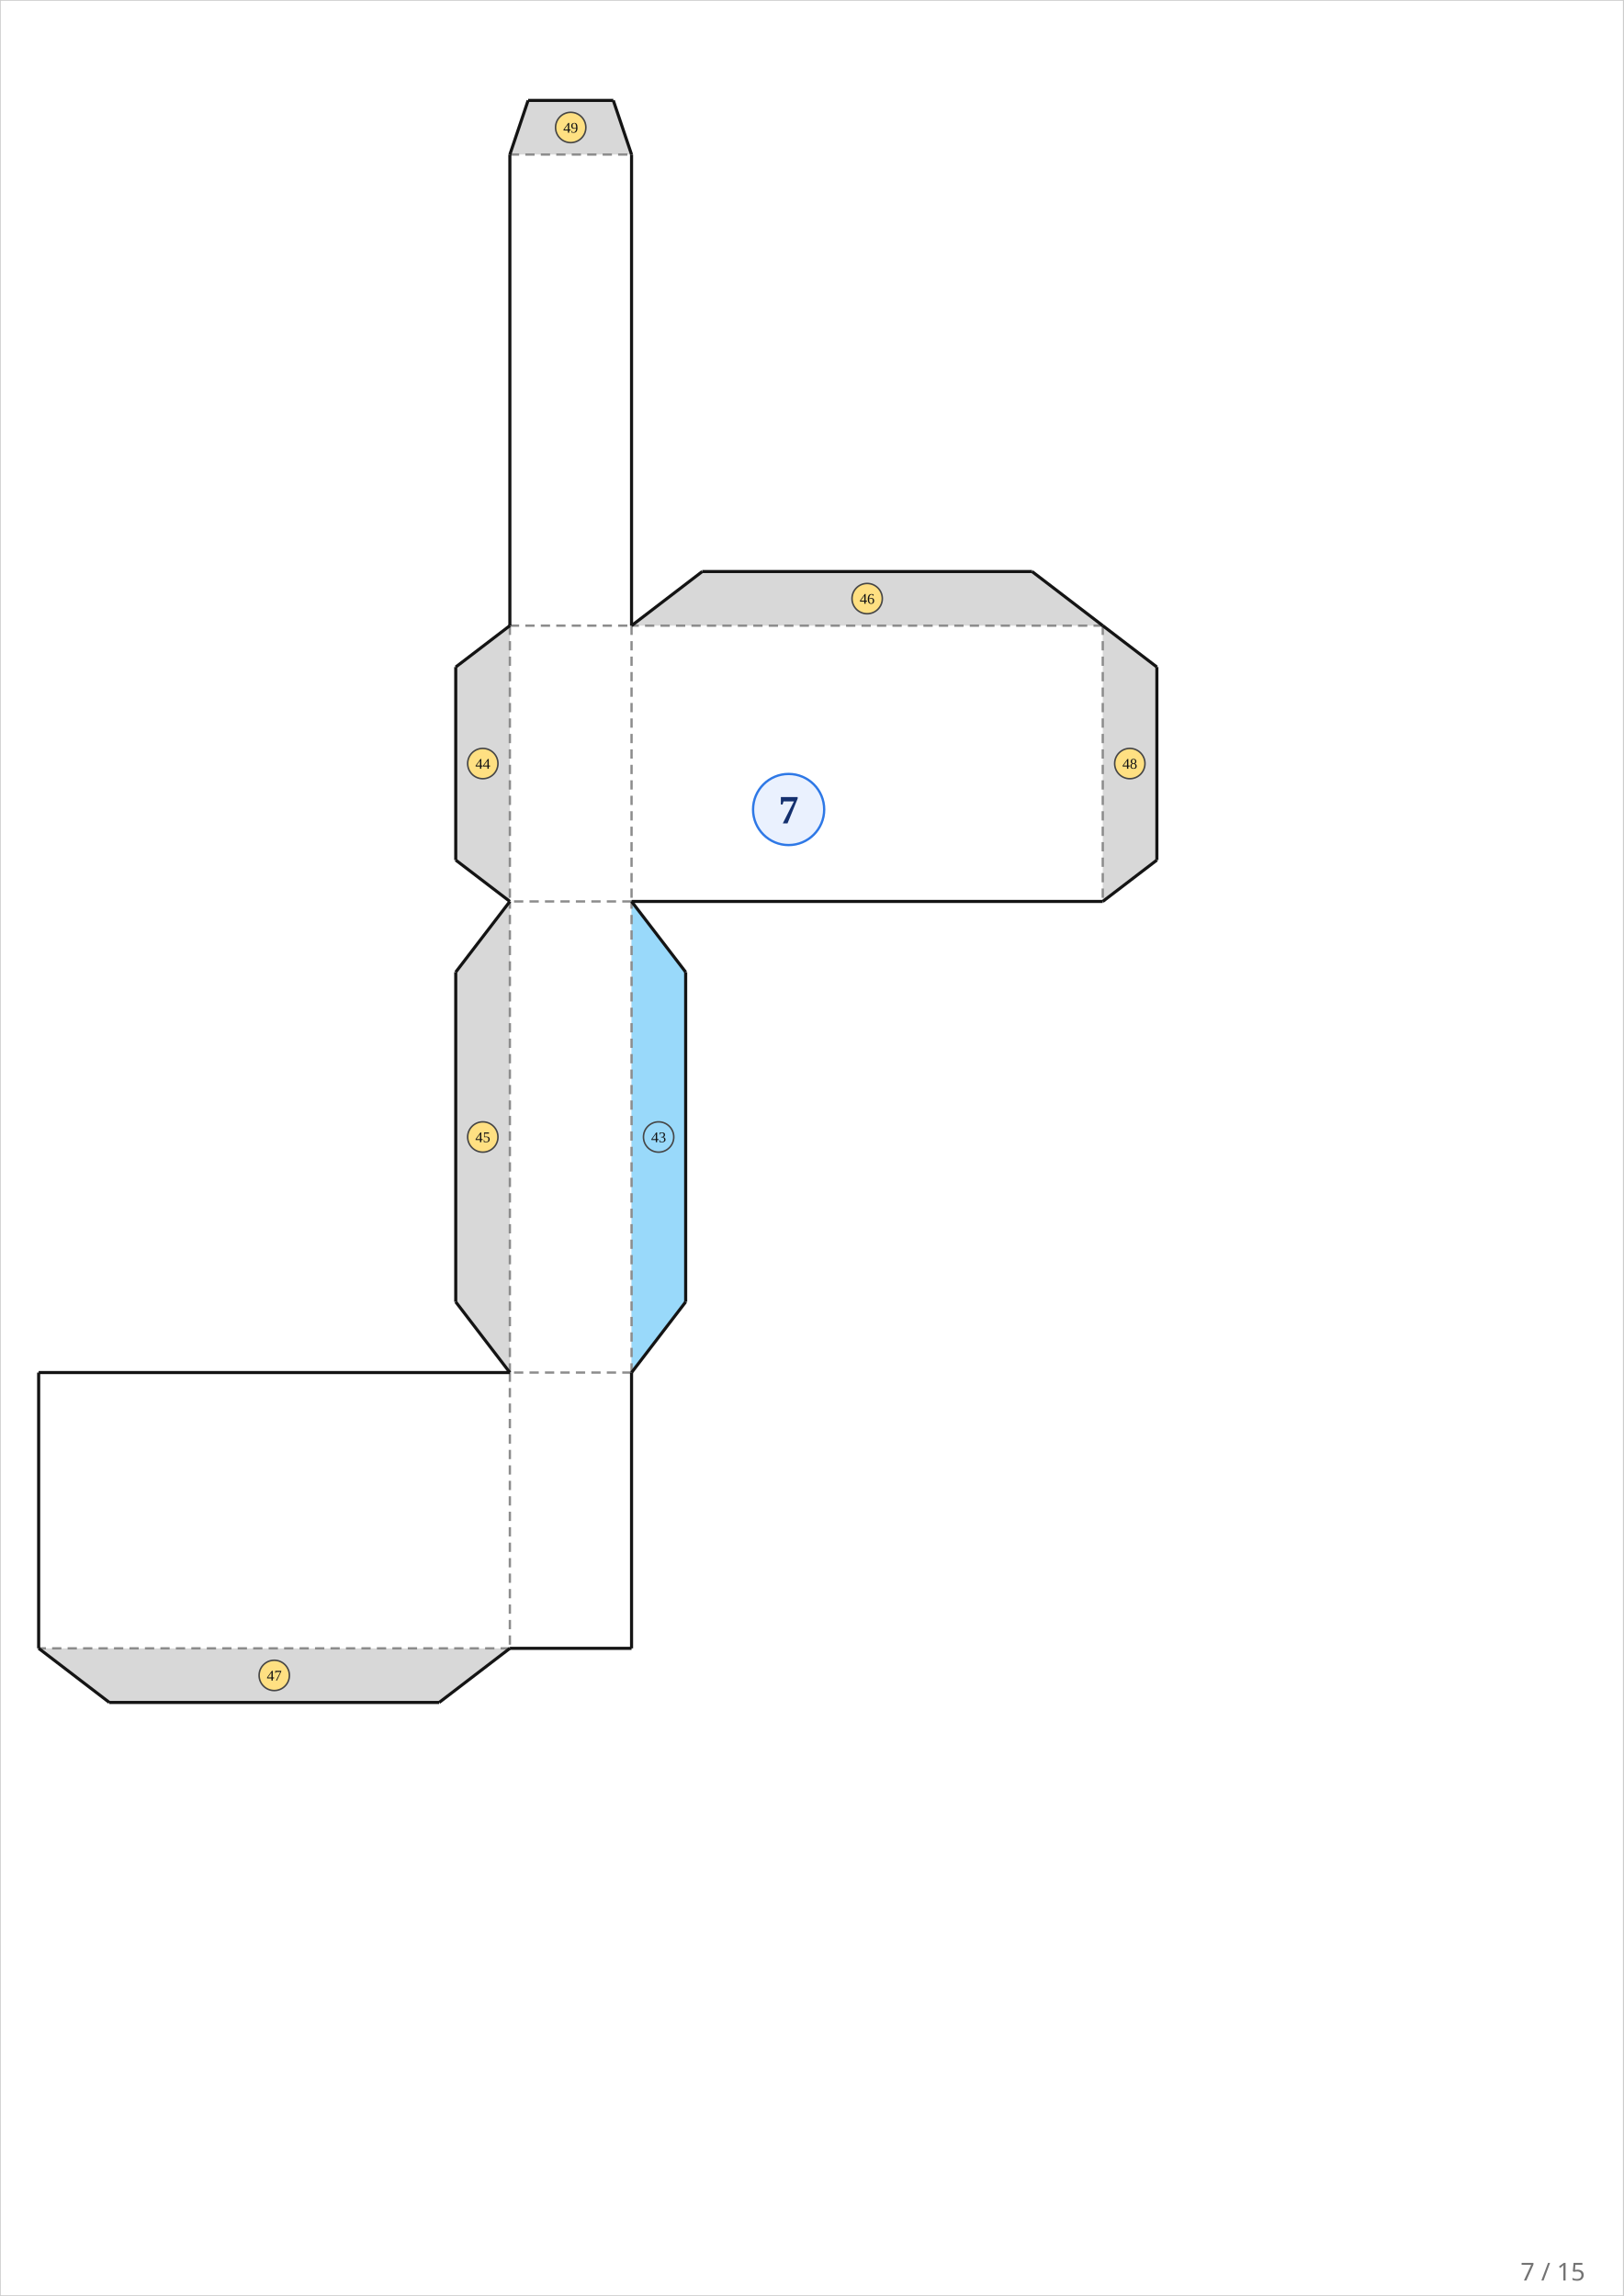
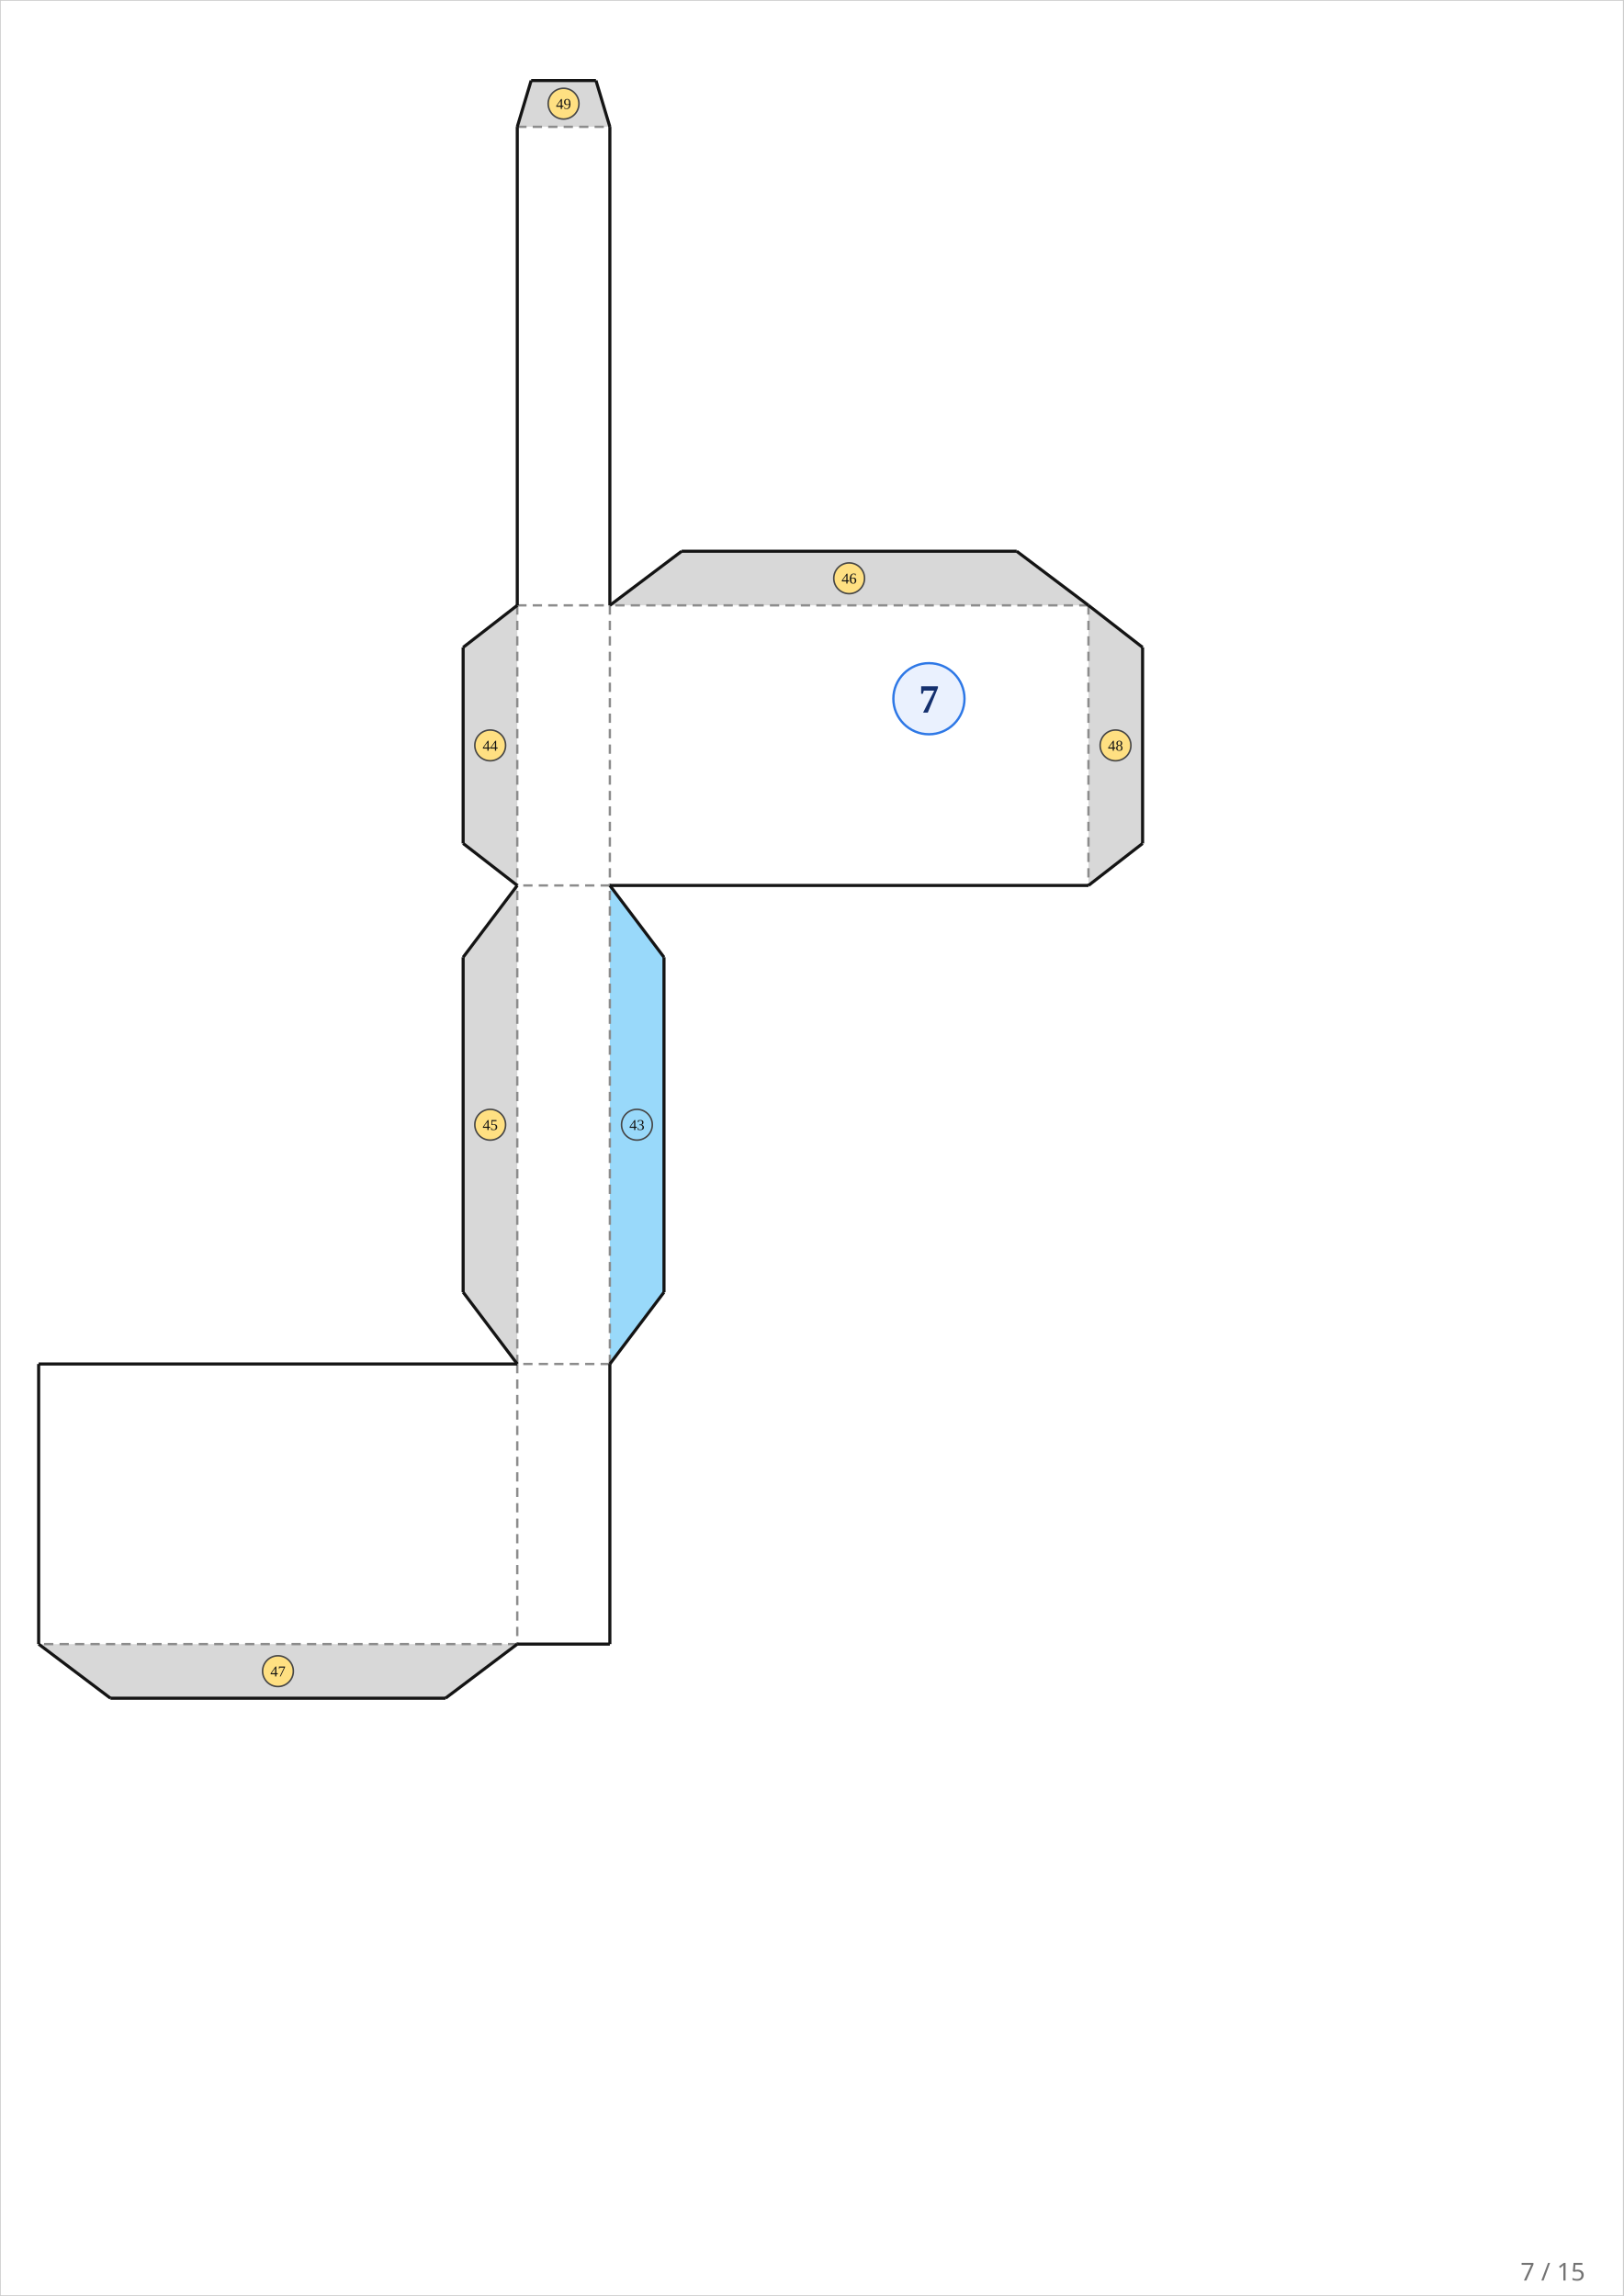
<svg xmlns="http://www.w3.org/2000/svg" width="210.00mm" height="297.00mm" viewBox="0 0 210.00 297.00">
  <rect x="0" y="0" width="210.00" height="297.00" fill="#ffffff" stroke="#cccccc" stroke-width="0.2" />
-   <polygon points="81.682,116.606 88.681,125.747 88.681,168.407 81.682,177.548" fill="rgb(216,216,216)" />
-   <polygon points="65.943,116.606 58.943,111.255 58.943,86.283 65.943,80.932" fill="rgb(216,216,216)" />
-   <polygon points="65.943,116.606 58.943,125.747 58.943,168.407 65.943,177.548" fill="rgb(216,216,216)" />
-   <polygon points="81.682,80.932 90.823,73.932 133.483,73.932 142.624,80.932" fill="rgb(216,216,216)" />
-   <polygon points="5.0,213.222 14.141,220.222 56.801,220.222 65.943,213.222" fill="rgb(216,216,216)" />
-   <polygon points="142.624,116.606 149.624,111.255 149.624,86.283 142.624,80.932" fill="rgb(216,216,216)" />
-   <polygon points="81.682,19.989 79.321,12.989 68.303,12.989 65.943,19.989" fill="rgb(216,216,216)" />
-   <polygon points="81.682,116.606 88.681,125.747 88.681,168.407 81.682,177.548" fill="#99d9fa" />
-   <line x1="81.681" y1="116.606" x2="65.943" y2="116.606" stroke="#8c8c8c" stroke-width="0.3" stroke-dasharray="1.2,0.8" />
-   <line x1="81.681" y1="80.932" x2="81.681" y2="116.606" stroke="#8c8c8c" stroke-width="0.3" stroke-dasharray="1.2,0.8" />
-   <line x1="65.943" y1="80.932" x2="81.681" y2="80.932" stroke="#8c8c8c" stroke-width="0.3" stroke-dasharray="1.2,0.8" />
-   <line x1="81.681" y1="177.548" x2="65.943" y2="177.548" stroke="#8c8c8c" stroke-width="0.3" stroke-dasharray="1.2,0.8" />
-   <line x1="65.943" y1="177.548" x2="65.943" y2="213.222" stroke="#8c8c8c" stroke-width="0.3" stroke-dasharray="1.2,0.8" />
-   <line x1="81.682" y1="177.548" x2="81.682" y2="116.606" stroke="#8c8c8c" stroke-width="0.3" stroke-dasharray="1.2,0.8" />
-   <line x1="65.943" y1="80.932" x2="65.943" y2="116.606" stroke="#8c8c8c" stroke-width="0.3" stroke-dasharray="1.2,0.8" />
-   <line x1="65.943" y1="177.548" x2="65.943" y2="116.606" stroke="#8c8c8c" stroke-width="0.3" stroke-dasharray="1.2,0.8" />
-   <line x1="142.624" y1="80.932" x2="81.682" y2="80.932" stroke="#8c8c8c" stroke-width="0.3" stroke-dasharray="1.2,0.8" />
-   <line x1="65.943" y1="213.222" x2="5.0" y2="213.222" stroke="#8c8c8c" stroke-width="0.3" stroke-dasharray="1.2,0.8" />
-   <line x1="142.624" y1="80.932" x2="142.624" y2="116.606" stroke="#8c8c8c" stroke-width="0.3" stroke-dasharray="1.2,0.8" />
-   <line x1="65.943" y1="19.989" x2="81.682" y2="19.989" stroke="#8c8c8c" stroke-width="0.3" stroke-dasharray="1.2,0.8" />
-   <line x1="142.624" y1="116.606" x2="81.681" y2="116.606" stroke="#141414" stroke-width="0.4" />
-   <line x1="5.0" y1="213.222" x2="5.0" y2="177.548" stroke="#141414" stroke-width="0.4" />
-   <line x1="5.0" y1="177.548" x2="65.943" y2="177.548" stroke="#141414" stroke-width="0.4" />
-   <line x1="81.681" y1="19.989" x2="81.681" y2="80.932" stroke="#141414" stroke-width="0.4" />
-   <line x1="65.943" y1="80.932" x2="65.943" y2="19.989" stroke="#141414" stroke-width="0.4" />
-   <line x1="81.681" y1="177.548" x2="81.681" y2="213.222" stroke="#141414" stroke-width="0.4" />
-   <line x1="81.681" y1="213.222" x2="65.943" y2="213.222" stroke="#141414" stroke-width="0.4" />
-   <line x1="81.682" y1="116.606" x2="88.681" y2="125.747" stroke="#141414" stroke-width="0.4" />
-   <line x1="88.681" y1="125.747" x2="88.681" y2="168.407" stroke="#141414" stroke-width="0.4" />
-   <line x1="88.681" y1="168.407" x2="81.682" y2="177.548" stroke="#141414" stroke-width="0.4" />
-   <line x1="65.943" y1="116.606" x2="58.943" y2="111.255" stroke="#141414" stroke-width="0.4" />
-   <line x1="58.943" y1="111.255" x2="58.943" y2="86.283" stroke="#141414" stroke-width="0.4" />
-   <line x1="58.943" y1="86.283" x2="65.943" y2="80.932" stroke="#141414" stroke-width="0.4" />
-   <line x1="65.943" y1="116.606" x2="58.943" y2="125.747" stroke="#141414" stroke-width="0.4" />
-   <line x1="58.943" y1="125.747" x2="58.943" y2="168.407" stroke="#141414" stroke-width="0.4" />
-   <line x1="58.943" y1="168.407" x2="65.943" y2="177.548" stroke="#141414" stroke-width="0.4" />
-   <line x1="81.682" y1="80.932" x2="90.823" y2="73.932" stroke="#141414" stroke-width="0.4" />
-   <line x1="90.823" y1="73.932" x2="133.483" y2="73.932" stroke="#141414" stroke-width="0.4" />
-   <line x1="133.483" y1="73.932" x2="142.624" y2="80.932" stroke="#141414" stroke-width="0.4" />
-   <line x1="5.0" y1="213.222" x2="14.141" y2="220.222" stroke="#141414" stroke-width="0.4" />
-   <line x1="14.141" y1="220.222" x2="56.801" y2="220.222" stroke="#141414" stroke-width="0.4" />
-   <line x1="56.801" y1="220.222" x2="65.943" y2="213.222" stroke="#141414" stroke-width="0.4" />
-   <line x1="142.624" y1="116.606" x2="149.624" y2="111.255" stroke="#141414" stroke-width="0.4" />
-   <line x1="149.624" y1="111.255" x2="149.624" y2="86.283" stroke="#141414" stroke-width="0.4" />
-   <line x1="149.624" y1="86.283" x2="142.624" y2="80.932" stroke="#141414" stroke-width="0.4" />
-   <line x1="81.682" y1="19.989" x2="79.321" y2="12.989" stroke="#141414" stroke-width="0.4" />
-   <line x1="79.321" y1="12.989" x2="68.303" y2="12.989" stroke="#141414" stroke-width="0.4" />
-   <line x1="68.303" y1="12.989" x2="65.943" y2="19.989" stroke="#141414" stroke-width="0.4" />
-   <circle cx="85.182" cy="147.077" r="1.96" fill="#99d9fa" stroke="#464646" stroke-width="0.2" />
-   <text x="85.182" y="147.75" font-size="1.92" text-anchor="middle" fill="#141414">43</text>
-   <circle cx="62.443" cy="98.769" r="1.96" fill="#ffe082" stroke="#464646" stroke-width="0.2" />
-   <text x="62.443" y="99.44" font-size="1.92" text-anchor="middle" fill="#141414">44</text>
-   <circle cx="62.443" cy="147.077" r="1.96" fill="#ffe082" stroke="#464646" stroke-width="0.2" />
-   <text x="62.443" y="147.75" font-size="1.92" text-anchor="middle" fill="#141414">45</text>
-   <circle cx="112.153" cy="77.432" r="1.96" fill="#ffe082" stroke="#464646" stroke-width="0.2" />
-   <text x="112.153" y="78.10" font-size="1.92" text-anchor="middle" fill="#141414">46</text>
-   <circle cx="35.471" cy="216.722" r="1.96" fill="#ffe082" stroke="#464646" stroke-width="0.2" />
-   <text x="35.471" y="217.39" font-size="1.92" text-anchor="middle" fill="#141414">47</text>
-   <circle cx="146.124" cy="98.769" r="1.96" fill="#ffe082" stroke="#464646" stroke-width="0.2" />
-   <text x="146.124" y="99.44" font-size="1.92" text-anchor="middle" fill="#141414">48</text>
-   <circle cx="73.812" cy="16.489" r="1.96" fill="#ffe082" stroke="#464646" stroke-width="0.2" />
-   <text x="73.812" y="17.16" font-size="1.92" text-anchor="middle" fill="#141414">49</text>
-   <circle cx="101.996" cy="104.714" r="4.60" fill="#eaf1fe" stroke="#2e78e6" stroke-width="0.3" />
-   <text x="101.996" y="106.51" font-size="5.20" text-anchor="middle" fill="#14306e" font-weight="bold">7</text>
+   <polygon points="78.876,114.539 85.876,123.824 85.876,167.154 78.876,176.439" fill="rgb(216,216,216)" />
+   <polygon points="66.9,114.539 59.9,109.104 59.9,83.74 66.9,78.305" fill="rgb(216,216,216)" />
+   <polygon points="66.9,114.539 59.9,123.824 59.9,167.154 66.9,176.439" fill="rgb(216,216,216)" />
+   <polygon points="78.876,78.305 88.16,71.305 131.49,71.305 140.775,78.305" fill="rgb(216,216,216)" />
+   <polygon points="5.0,212.673 14.285,219.673 57.615,219.673 66.9,212.673" fill="rgb(216,216,216)" />
+   <polygon points="140.775,114.539 147.775,109.104 147.775,83.74 140.775,78.305" fill="rgb(216,216,216)" />
+   <polygon points="78.876,16.405 77.079,10.418 68.696,10.418 66.9,16.405" fill="rgb(216,216,216)" />
+   <polygon points="78.876,114.539 85.876,123.824 85.876,167.154 78.876,176.439" fill="#99d9fa" />
+   <line x1="78.876" y1="114.539" x2="66.9" y2="114.539" stroke="#8c8c8c" stroke-width="0.3" stroke-dasharray="1.2,0.8" />
+   <line x1="78.876" y1="78.305" x2="78.876" y2="114.539" stroke="#8c8c8c" stroke-width="0.3" stroke-dasharray="1.2,0.8" />
+   <line x1="66.9" y1="78.305" x2="78.876" y2="78.305" stroke="#8c8c8c" stroke-width="0.3" stroke-dasharray="1.2,0.8" />
+   <line x1="78.876" y1="176.439" x2="66.9" y2="176.439" stroke="#8c8c8c" stroke-width="0.3" stroke-dasharray="1.2,0.8" />
+   <line x1="66.9" y1="176.439" x2="66.9" y2="212.673" stroke="#8c8c8c" stroke-width="0.3" stroke-dasharray="1.2,0.8" />
+   <line x1="78.876" y1="176.439" x2="78.876" y2="114.539" stroke="#8c8c8c" stroke-width="0.3" stroke-dasharray="1.2,0.8" />
+   <line x1="66.9" y1="78.305" x2="66.9" y2="114.539" stroke="#8c8c8c" stroke-width="0.3" stroke-dasharray="1.2,0.8" />
+   <line x1="66.9" y1="176.439" x2="66.9" y2="114.539" stroke="#8c8c8c" stroke-width="0.3" stroke-dasharray="1.2,0.8" />
+   <line x1="140.775" y1="78.305" x2="78.876" y2="78.305" stroke="#8c8c8c" stroke-width="0.3" stroke-dasharray="1.2,0.8" />
+   <line x1="66.9" y1="212.673" x2="5.0" y2="212.673" stroke="#8c8c8c" stroke-width="0.3" stroke-dasharray="1.2,0.8" />
+   <line x1="140.775" y1="78.305" x2="140.775" y2="114.539" stroke="#8c8c8c" stroke-width="0.3" stroke-dasharray="1.2,0.8" />
+   <line x1="66.9" y1="16.405" x2="78.876" y2="16.405" stroke="#8c8c8c" stroke-width="0.3" stroke-dasharray="1.2,0.8" />
+   <line x1="140.775" y1="114.539" x2="78.876" y2="114.539" stroke="#141414" stroke-width="0.4" />
+   <line x1="5.0" y1="212.673" x2="5.0" y2="176.439" stroke="#141414" stroke-width="0.4" />
+   <line x1="5.0" y1="176.439" x2="66.9" y2="176.439" stroke="#141414" stroke-width="0.4" />
+   <line x1="78.876" y1="16.405" x2="78.876" y2="78.305" stroke="#141414" stroke-width="0.4" />
+   <line x1="66.9" y1="78.305" x2="66.9" y2="16.405" stroke="#141414" stroke-width="0.4" />
+   <line x1="78.876" y1="176.439" x2="78.876" y2="212.673" stroke="#141414" stroke-width="0.4" />
+   <line x1="78.876" y1="212.673" x2="66.9" y2="212.673" stroke="#141414" stroke-width="0.4" />
+   <line x1="78.876" y1="114.539" x2="85.876" y2="123.824" stroke="#141414" stroke-width="0.4" />
+   <line x1="85.876" y1="123.824" x2="85.876" y2="167.154" stroke="#141414" stroke-width="0.4" />
+   <line x1="85.876" y1="167.154" x2="78.876" y2="176.439" stroke="#141414" stroke-width="0.4" />
+   <line x1="66.9" y1="114.539" x2="59.9" y2="109.104" stroke="#141414" stroke-width="0.4" />
+   <line x1="59.9" y1="109.104" x2="59.9" y2="83.74" stroke="#141414" stroke-width="0.4" />
+   <line x1="59.9" y1="83.74" x2="66.9" y2="78.305" stroke="#141414" stroke-width="0.4" />
+   <line x1="66.9" y1="114.539" x2="59.9" y2="123.824" stroke="#141414" stroke-width="0.4" />
+   <line x1="59.9" y1="123.824" x2="59.9" y2="167.154" stroke="#141414" stroke-width="0.4" />
+   <line x1="59.9" y1="167.154" x2="66.9" y2="176.439" stroke="#141414" stroke-width="0.4" />
+   <line x1="78.876" y1="78.305" x2="88.16" y2="71.305" stroke="#141414" stroke-width="0.4" />
+   <line x1="88.16" y1="71.305" x2="131.49" y2="71.305" stroke="#141414" stroke-width="0.4" />
+   <line x1="131.49" y1="71.305" x2="140.775" y2="78.305" stroke="#141414" stroke-width="0.4" />
+   <line x1="5.0" y1="212.673" x2="14.285" y2="219.673" stroke="#141414" stroke-width="0.4" />
+   <line x1="14.285" y1="219.673" x2="57.615" y2="219.673" stroke="#141414" stroke-width="0.4" />
+   <line x1="57.615" y1="219.673" x2="66.9" y2="212.673" stroke="#141414" stroke-width="0.4" />
+   <line x1="140.775" y1="114.539" x2="147.775" y2="109.104" stroke="#141414" stroke-width="0.4" />
+   <line x1="147.775" y1="109.104" x2="147.775" y2="83.74" stroke="#141414" stroke-width="0.4" />
+   <line x1="147.775" y1="83.74" x2="140.775" y2="78.305" stroke="#141414" stroke-width="0.4" />
+   <line x1="78.876" y1="16.405" x2="77.079" y2="10.418" stroke="#141414" stroke-width="0.4" />
+   <line x1="77.079" y1="10.418" x2="68.696" y2="10.418" stroke="#141414" stroke-width="0.4" />
+   <line x1="68.696" y1="10.418" x2="66.9" y2="16.405" stroke="#141414" stroke-width="0.4" />
+   <circle cx="82.376" cy="145.489" r="1.99" fill="#99d9fa" stroke="#464646" stroke-width="0.2" />
+   <text x="82.376" y="146.17" font-size="1.95" text-anchor="middle" fill="#141414">43</text>
+   <circle cx="63.4" cy="96.422" r="1.99" fill="#ffe082" stroke="#464646" stroke-width="0.2" />
+   <text x="63.4" y="97.11" font-size="1.95" text-anchor="middle" fill="#141414">44</text>
+   <circle cx="63.4" cy="145.489" r="1.99" fill="#ffe082" stroke="#464646" stroke-width="0.2" />
+   <text x="63.4" y="146.17" font-size="1.95" text-anchor="middle" fill="#141414">45</text>
+   <circle cx="109.825" cy="74.805" r="1.99" fill="#ffe082" stroke="#464646" stroke-width="0.2" />
+   <text x="109.825" y="75.49" font-size="1.95" text-anchor="middle" fill="#141414">46</text>
+   <circle cx="35.95" cy="216.173" r="1.99" fill="#ffe082" stroke="#464646" stroke-width="0.2" />
+   <text x="35.95" y="216.86" font-size="1.95" text-anchor="middle" fill="#141414">47</text>
+   <circle cx="144.275" cy="96.422" r="1.99" fill="#ffe082" stroke="#464646" stroke-width="0.2" />
+   <text x="144.275" y="97.11" font-size="1.95" text-anchor="middle" fill="#141414">48</text>
+   <circle cx="72.888" cy="13.411" r="1.99" fill="#ffe082" stroke="#464646" stroke-width="0.2" />
+   <text x="72.888" y="14.09" font-size="1.95" text-anchor="middle" fill="#141414">49</text>
+   <circle cx="120.142" cy="90.383" r="4.60" fill="#eaf1fe" stroke="#2e78e6" stroke-width="0.3" />
+   <text x="120.142" y="92.18" font-size="5.20" text-anchor="middle" fill="#14306e" font-weight="bold">7</text>
  <text x="205.0" y="295.0" font-size="3.2" text-anchor="end" fill="#737373" font-family="sans-serif">7 / 15</text>
</svg>
